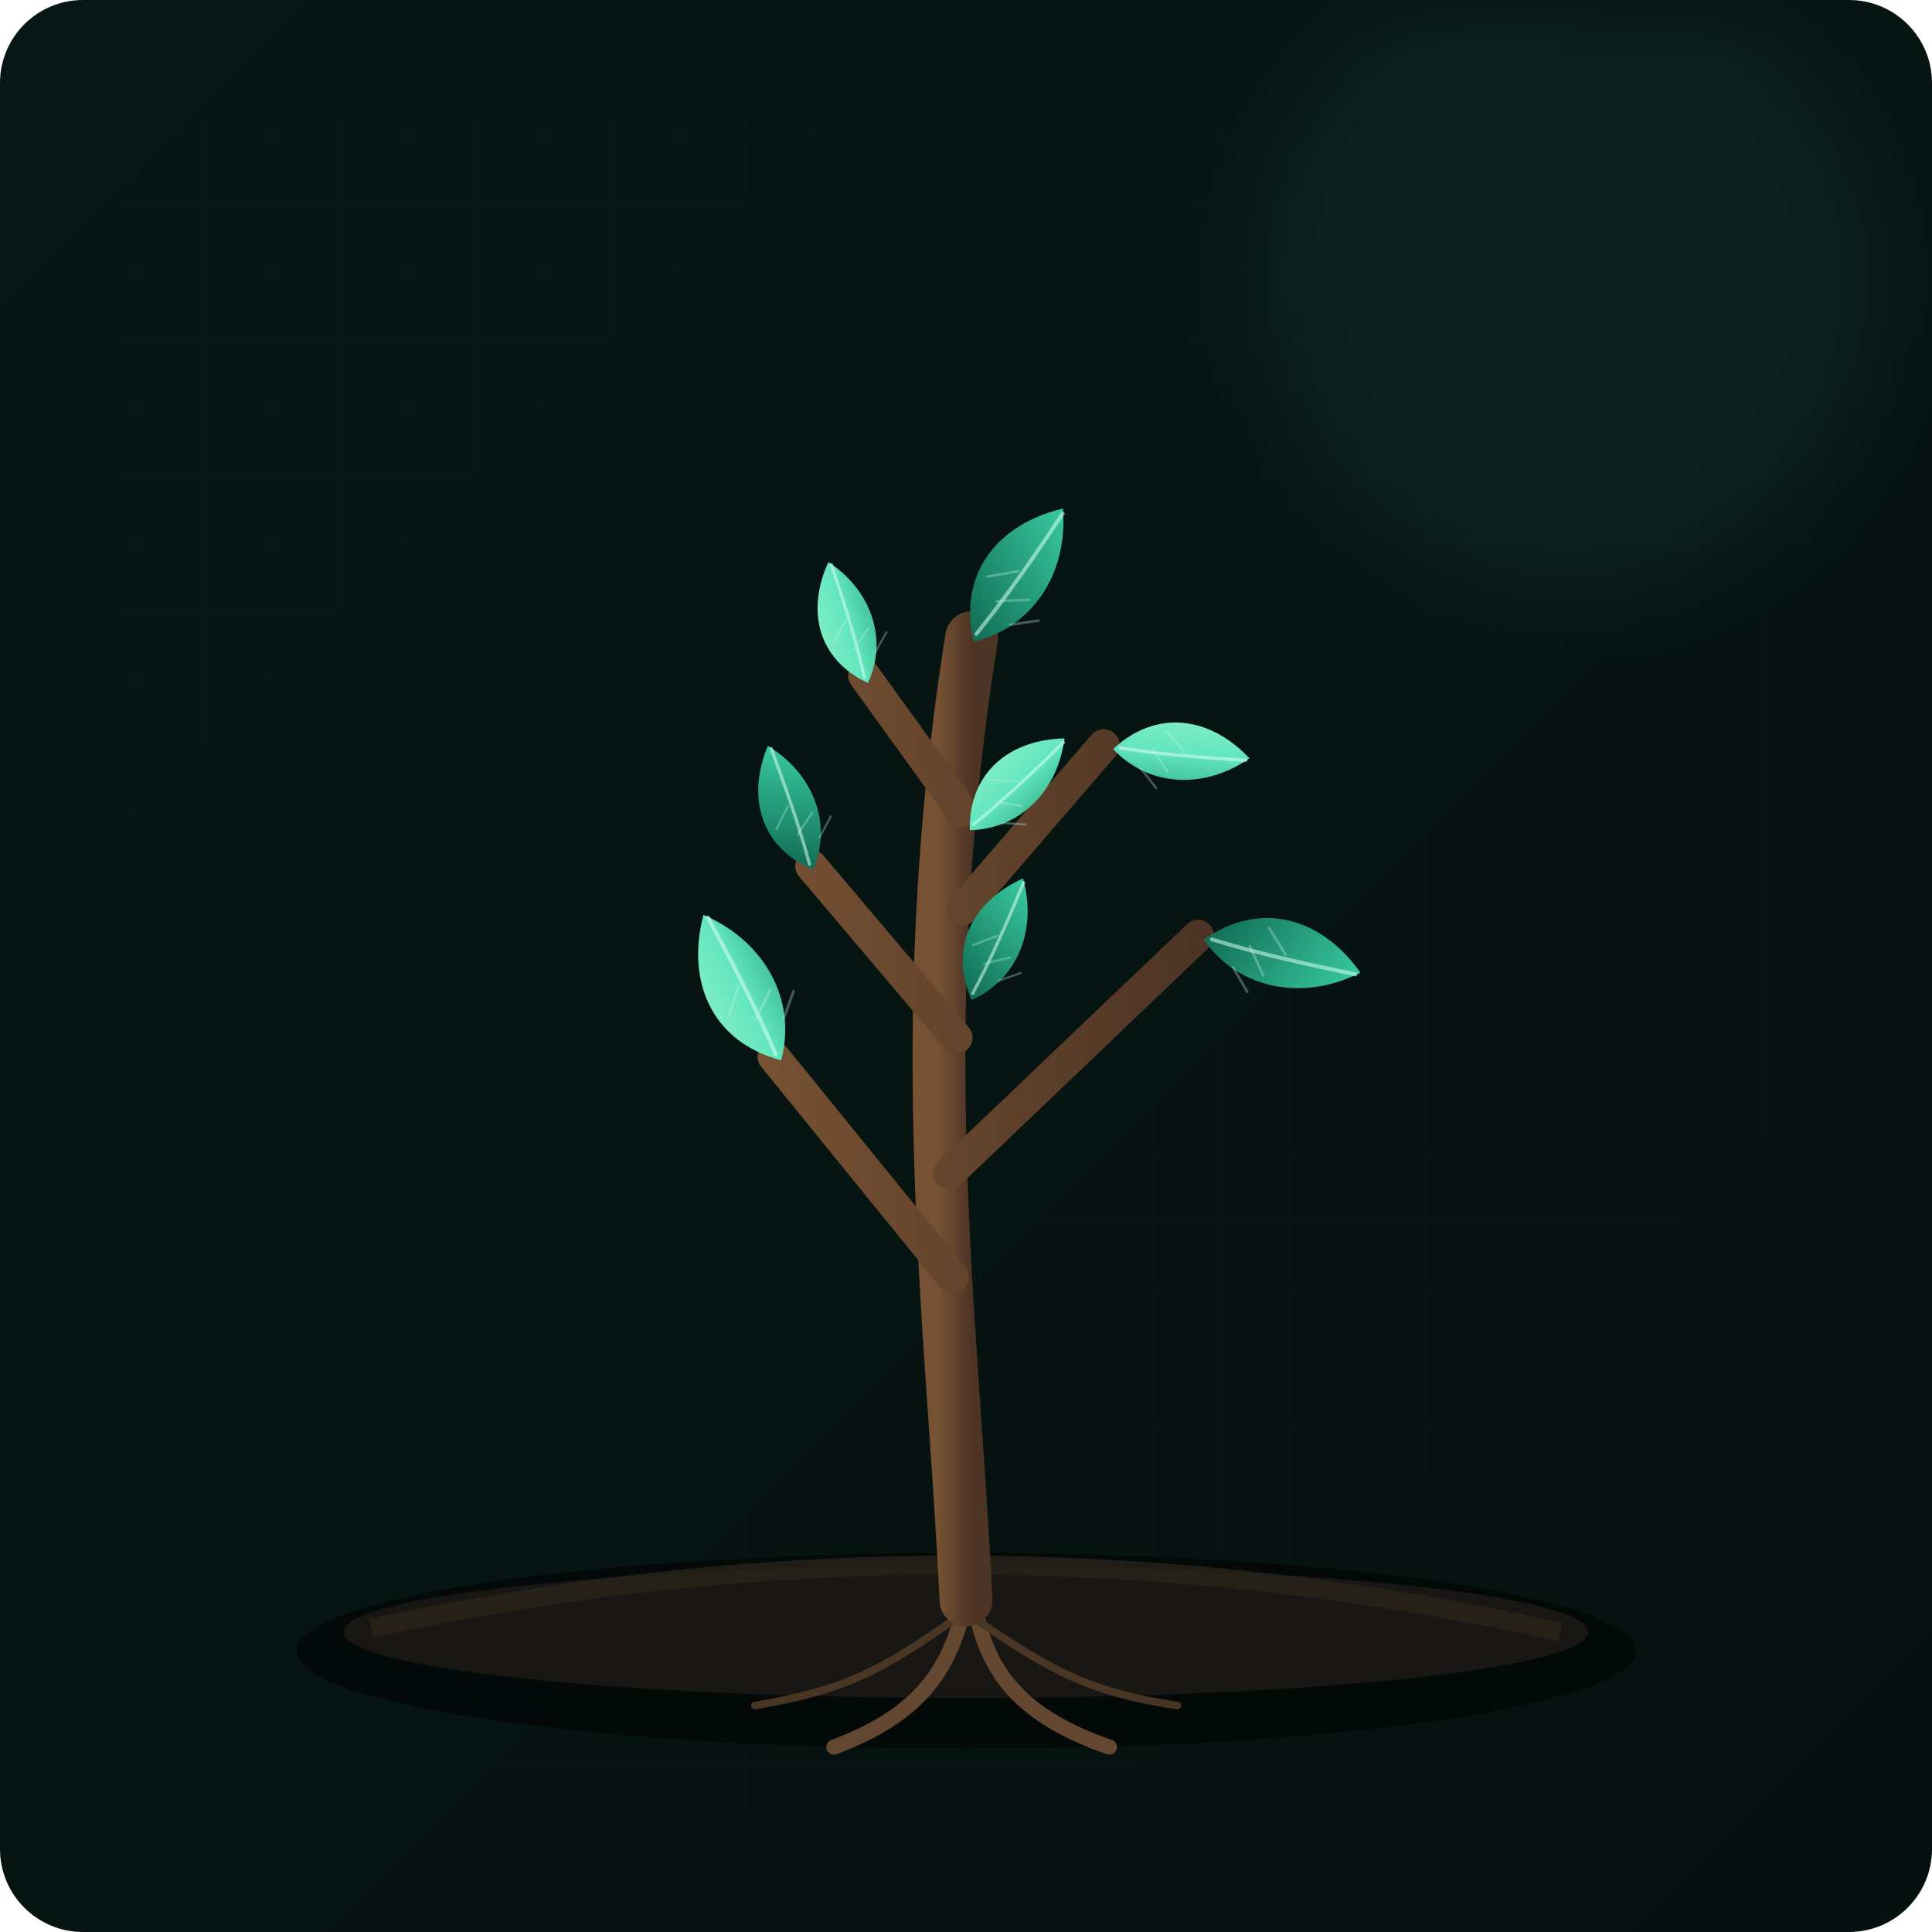
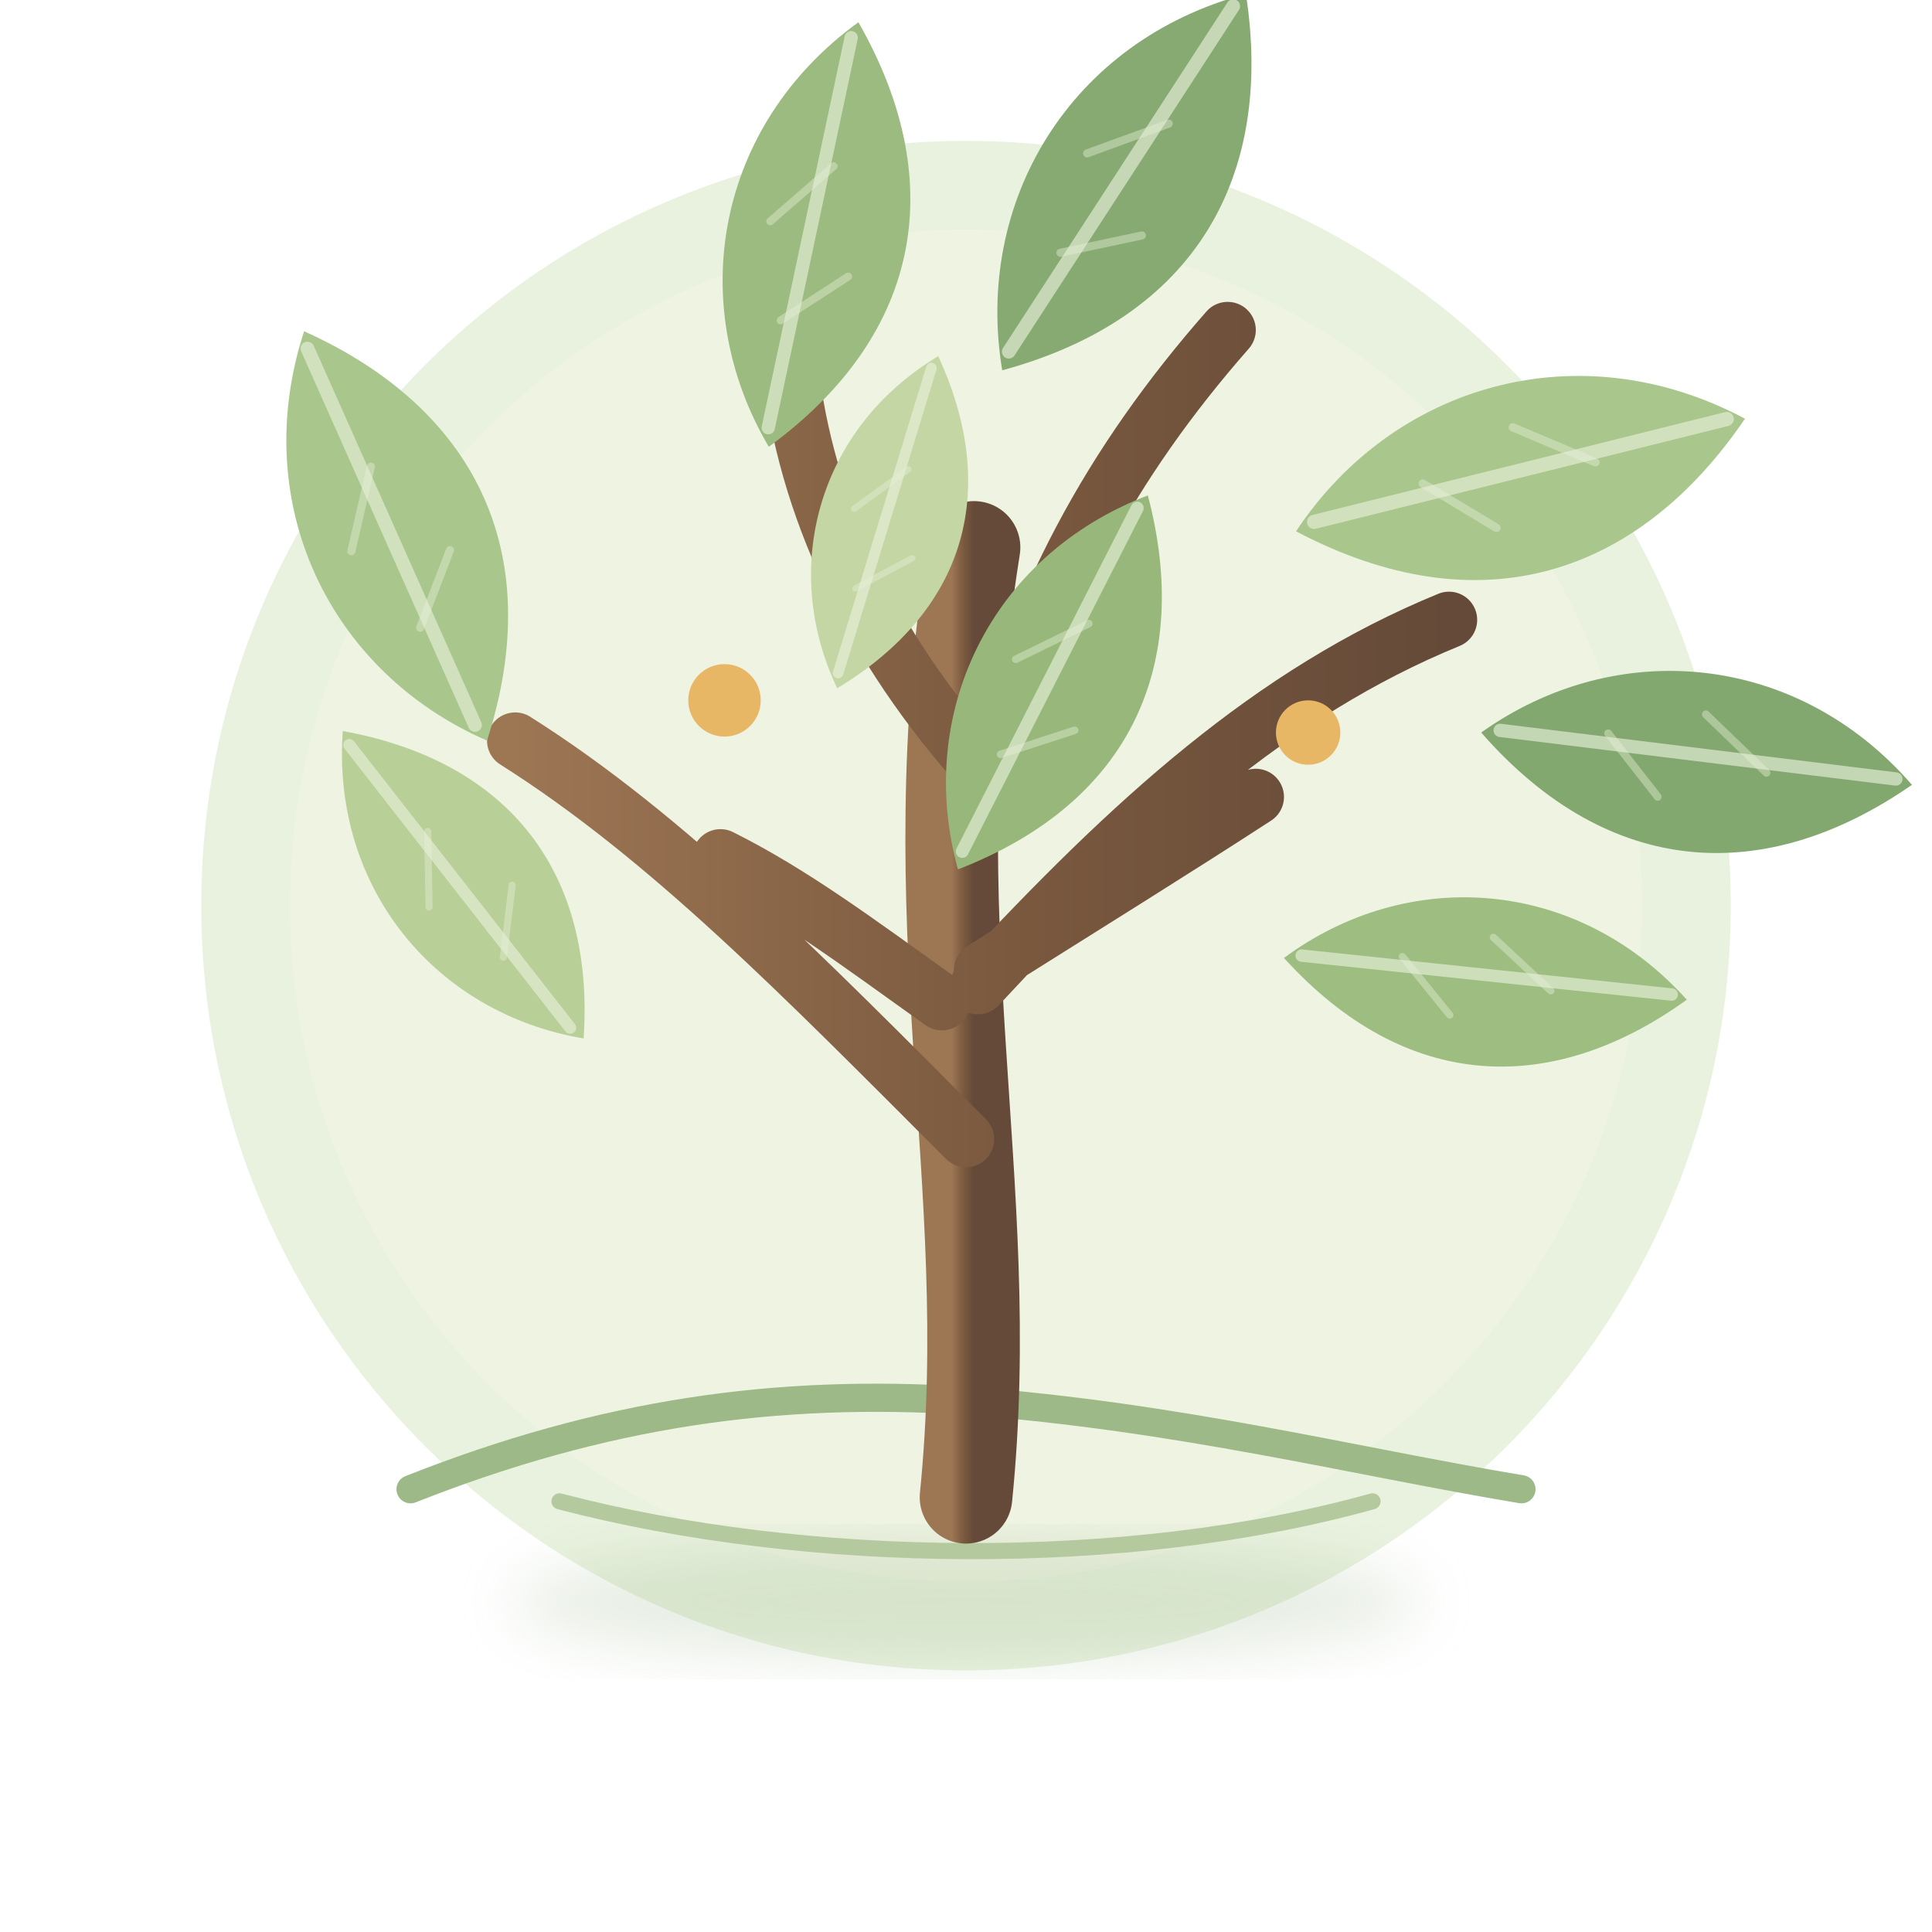
- <svg xmlns="http://www.w3.org/2000/svg" width="1024" height="1024" viewBox="0 0 1024 1024">
+ <svg xmlns="http://www.w3.org/2000/svg" width="480" height="480" viewBox="0 0 480 480" fill="none">
  <defs>
-     <linearGradient id="xbg" x1="0" y1="0" x2="1" y2="1">
-       <stop stop-color="#071715" />
-       <stop offset="1" stop-color="#05110F" />
+     <radialGradient id="halo" cx="0" cy="0" r="1" gradientTransform="translate(236 194) rotate(90) scale(210)">
+       <stop stop-color="#f8f5e9" />
+       <stop offset="1" stop-color="#e9f2df" />
+     </radialGradient>
+     <linearGradient id="wood" x1="0" y1="0" x2="1" y2="0">
+       <stop stop-color="#9d7654" />
+       <stop offset=".55" stop-color="#79583e" />
+       <stop offset="1" stop-color="#654a39" />
    </linearGradient>
-     <linearGradient id="xleaf" x1="0" y1="0" x2="1" y2="1">
-       <stop stop-color="#9AF4CC" />
-       <stop offset=".5" stop-color="#63E6BE" />
-       <stop offset="1" stop-color="#1E9B72" />
+     <linearGradient id="pot" x1="0" y1="0" x2="1" y2="1">
+       <stop stop-color="#e5a77e" />
+       <stop offset="1" stop-color="#c87f62" />
    </linearGradient>
-     <linearGradient id="xleafDark" x1="0" y1="1" x2="1" y2="0">
-       <stop stop-color="#106B53" />
-       <stop offset="1" stop-color="#38C99E" />
-     </linearGradient>
-     <linearGradient id="xwood" x1="0" y1="0" x2="1" y2="0">
-       <stop stop-color="#765133" />
-       <stop offset="1" stop-color="#4D3424" />
-     </linearGradient>
-     <linearGradient id="xgold" x1="0" y1="0" x2="1" y2="1">
-       <stop stop-color="#FFE99A" />
-       <stop offset="1" stop-color="#D89A2B" />
-     </linearGradient>
-     <linearGradient id="xring" x1="0" y1="0" x2="1" y2="1">
-       <stop stop-color="#63E6BE" />
-       <stop offset="1" stop-color="#0C8E70" />
-     </linearGradient>
-     <filter id="xshadow" x="-30%" y="-30%" width="160%" height="170%">
-       <feDropShadow dx="0" dy="10" stdDeviation="13" flood-color="#000" flood-opacity=".30" />
+     <filter id="soft">
+       <feGaussianBlur stdDeviation="7" />
    </filter>
-     <filter id="xglow" x="-80%" y="-80%" width="260%" height="260%">
-       <feGaussianBlur stdDeviation="22" />
-     </filter>
-     <pattern id="xgrid" width="36" height="36" patternUnits="userSpaceOnUse">
-       <path d="M36 0H0V36" fill="none" stroke="#173B34" stroke-width="1" opacity=".42" />
-     </pattern>
  </defs>
-   <rect width="1024" height="1024" rx="44" fill="url(#xbg)" />
-   <rect x="64" y="64" width="896" height="896" rx="36" fill="url(#xgrid)" opacity=".13" />
-   <circle cx="832" cy="148" r="170" fill="#34D9A3" opacity=".07" filter="url(#xglow)" />
-   <g transform="translate(0 10)">
-     <ellipse cx="512" cy="865" rx="355" ry="52" fill="#020706" opacity=".75" />
-     <ellipse cx="512" cy="855" rx="330" ry="35" fill="#181714" />
-     <path d="M197 853 Q 512 785 827 855" fill="none" stroke="#2A241B" stroke-width="10" opacity=".75" />
-     <g opacity=".95">
-       <path d="M512 838 C 504.0 873.0, 490.0 898.0, 442.0 916.0" fill="none" stroke="#694A32" stroke-width="8" stroke-linecap="round" />
-       <path d="M516.0 838 C 522.0 872.0, 536.0 898.0, 588.0 916.0" fill="none" stroke="#694A32" stroke-width="8" stroke-linecap="round" />
-       <path d="M509.0 846.0 C 467.0 876.0, 447.0 886.0, 400.0 894.0" fill="none" stroke="#4D3826" stroke-width="4" stroke-linecap="round" />
-       <path d="M514.0 846.0 C 557.0 876.0, 578.0 887.0, 624.0 894.0" fill="none" stroke="#4D3826" stroke-width="4" stroke-linecap="round" />
-     </g>
-     <path d="M512 838 C505 690 482 534 515 328" stroke="url(#xwood)" stroke-width="28" fill="none" stroke-linecap="round" />
-     <path d="M505 667 L410 550 M503 612 L635 486 M507 540 L430 449 M510 472 L585 385 M510 420 L458 348" stroke="url(#xwood)" stroke-width="17" fill="none" stroke-linecap="round" />
-     <g transform="translate(414 552) rotate(-60) scale(0.7)">
-       <path d="M0 0 C -14 -52, 15 -92, 66 -106 C 72 -55, 45 -12, 0 0 Z" fill="url(#xleaf)" />
-       <path d="M2 -6 C 24 -35, 45 -68, 66 -102" fill="none" stroke="#D7FFF0" stroke-width="3" opacity=".55" stroke-linecap="round" />
-       <path d="M17 -32 L42 -34 M9 -51 L33 -56 M28 -14 L50 -18" fill="none" stroke="#C1F6E3" stroke-width="2" opacity=".32" stroke-linecap="round" />
-     </g>
-     <g transform="translate(638 488) rotate(70) scale(0.68)">
-       <path d="M0 0 C -14 -52, 15 -92, 66 -106 C 72 -55, 45 -12, 0 0 Z" fill="url(#xleafDark)" />
-       <path d="M2 -6 C 24 -35, 45 -68, 66 -102" fill="none" stroke="#D7FFF0" stroke-width="3" opacity=".55" stroke-linecap="round" />
-       <path d="M17 -32 L42 -34 M9 -51 L33 -56 M28 -14 L50 -18" fill="none" stroke="#C1F6E3" stroke-width="2" opacity=".32" stroke-linecap="round" />
-     </g>
-     <g transform="translate(431 451) rotate(-52) scale(0.56)">
-       <path d="M0 0 C -14 -52, 15 -92, 66 -106 C 72 -55, 45 -12, 0 0 Z" fill="url(#xleafDark)" />
-       <path d="M2 -6 C 24 -35, 45 -68, 66 -102" fill="none" stroke="#D7FFF0" stroke-width="3" opacity=".55" stroke-linecap="round" />
-       <path d="M17 -32 L42 -34 M9 -51 L33 -56 M28 -14 L50 -18" fill="none" stroke="#C1F6E3" stroke-width="2" opacity=".32" stroke-linecap="round" />
-     </g>
-     <g transform="translate(590 387) rotate(62) scale(0.58)">
-       <path d="M0 0 C -14 -52, 15 -92, 66 -106 C 72 -55, 45 -12, 0 0 Z" fill="url(#xleaf)" />
-       <path d="M2 -6 C 24 -35, 45 -68, 66 -102" fill="none" stroke="#D7FFF0" stroke-width="3" opacity=".55" stroke-linecap="round" />
-       <path d="M17 -32 L42 -34 M9 -51 L33 -56 M28 -14 L50 -18" fill="none" stroke="#C1F6E3" stroke-width="2" opacity=".32" stroke-linecap="round" />
-     </g>
-     <g transform="translate(460 352) rotate(-50) scale(0.54)">
-       <path d="M0 0 C -14 -52, 15 -92, 66 -106 C 72 -55, 45 -12, 0 0 Z" fill="url(#xleaf)" />
-       <path d="M2 -6 C 24 -35, 45 -68, 66 -102" fill="none" stroke="#D7FFF0" stroke-width="3" opacity=".55" stroke-linecap="round" />
-       <path d="M17 -32 L42 -34 M9 -51 L33 -56 M28 -14 L50 -18" fill="none" stroke="#C1F6E3" stroke-width="2" opacity=".32" stroke-linecap="round" />
-     </g>
-     <g transform="translate(516 330) rotate(2) scale(0.68)">
-       <path d="M0 0 C -14 -52, 15 -92, 66 -106 C 72 -55, 45 -12, 0 0 Z" fill="url(#xleafDark)" />
-       <path d="M2 -6 C 24 -35, 45 -68, 66 -102" fill="none" stroke="#D7FFF0" stroke-width="3" opacity=".55" stroke-linecap="round" />
-       <path d="M17 -32 L42 -34 M9 -51 L33 -56 M28 -14 L50 -18" fill="none" stroke="#C1F6E3" stroke-width="2" opacity=".32" stroke-linecap="round" />
-     </g>
-     <g transform="translate(514 430) rotate(14) scale(0.56)">
-       <path d="M0 0 C -14 -52, 15 -92, 66 -106 C 72 -55, 45 -12, 0 0 Z" fill="url(#xleaf)" />
-       <path d="M2 -6 C 24 -35, 45 -68, 66 -102" fill="none" stroke="#D7FFF0" stroke-width="3" opacity=".55" stroke-linecap="round" />
-       <path d="M17 -32 L42 -34 M9 -51 L33 -56 M28 -14 L50 -18" fill="none" stroke="#C1F6E3" stroke-width="2" opacity=".32" stroke-linecap="round" />
-     </g>
-     <g transform="translate(515 520) rotate(-9) scale(0.56)">
-       <path d="M0 0 C -14 -52, 15 -92, 66 -106 C 72 -55, 45 -12, 0 0 Z" fill="url(#xleafDark)" />
-       <path d="M2 -6 C 24 -35, 45 -68, 66 -102" fill="none" stroke="#D7FFF0" stroke-width="3" opacity=".55" stroke-linecap="round" />
-       <path d="M17 -32 L42 -34 M9 -51 L33 -56 M28 -14 L50 -18" fill="none" stroke="#C1F6E3" stroke-width="2" opacity=".32" stroke-linecap="round" />
-     </g>
+   <circle cx="240" cy="225" r="190" fill="url(#halo)" />
+   <circle cx="240" cy="225" r="168" fill="#f7f5e9" opacity=".34" />
+   <ellipse cx="240" cy="398" rx="113" ry="16" fill="#9bb58b" opacity=".23" filter="url(#soft)" />
+   <path d="M102 370c48-19 91-25 138-22 53 4 96 15 138 22" stroke="#9cb987" stroke-width="7" stroke-linecap="round" fill="none" />
+   <path d="M139 373c61 16 141 17 202 0" stroke="#b5c99e" stroke-width="4" stroke-linecap="round" fill="none" />
+   <path d="M240 372c8-79-13-142 2-236" stroke="url(#wood)" stroke-width="23" stroke-linecap="round" />
+   <path d="M240 283c-40-40-74-75-112-99m115 61c38-41 73-73 117-91m-118 35c-28-32-43-67-46-101m50 106c11-44 30-79 59-112m-71 167c-21-15-37-27-55-36m65 28c27-17 48-30 68-43" stroke="url(#wood)" stroke-width="14" stroke-linecap="round" fill="none" />
+   <g transform="translate(121 184) rotate(-56) scale(1.55)">
+     <path d="M0 0C-5-27 10-53 38-61c5 29-7 52-38 61Z" fill="#a9c68c" />
+     <path d="M1-3 36-59" stroke="#e7f0d9" stroke-width="2.2" opacity=".65" stroke-linecap="round" />
+     <path d="m9-19 13-3m-9-13 13-5" stroke="#e7f0d9" stroke-width="1.3" opacity=".42" stroke-linecap="round" />
  </g>
+   <g transform="translate(191 111) rotate(-20) scale(1.5)">
+     <path d="M0 0C-5-27 10-53 38-61c5 29-7 52-38 61Z" fill="#9cbb80" />
+     <path d="M1-3 36-59" stroke="#e7f0d9" stroke-width="2.2" opacity=".65" stroke-linecap="round" />
+     <path d="m9-19 13-3m-9-13 13-5" stroke="#e7f0d9" stroke-width="1.3" opacity=".42" stroke-linecap="round" />
+   </g>
+   <g transform="translate(249 92) rotate(1) scale(1.55)">
+     <path d="M0 0C-5-27 10-53 38-61c5 29-7 52-38 61Z" fill="#86aa71" />
+     <path d="M1-3 36-59" stroke="#e7f0d9" stroke-width="2.2" opacity=".65" stroke-linecap="round" />
+     <path d="m9-19 13-3m-9-13 13-5" stroke="#e7f0d9" stroke-width="1.3" opacity=".42" stroke-linecap="round" />
+   </g>
+   <g transform="translate(322 132) rotate(44) scale(1.6)">
+     <path d="M0 0C-5-27 10-53 38-61c5 29-7 52-38 61Z" fill="#a9c68c" />
+     <path d="M1-3 36-59" stroke="#e7f0d9" stroke-width="2.2" opacity=".65" stroke-linecap="round" />
+     <path d="m9-19 13-3m-9-13 13-5" stroke="#e7f0d9" stroke-width="1.3" opacity=".42" stroke-linecap="round" />
+   </g>
+   <g transform="translate(368 182) rotate(65) scale(1.5)">
+     <path d="M0 0C-5-27 10-53 38-61c5 29-7 52-38 61Z" fill="#83a86f" />
+     <path d="M1-3 36-59" stroke="#e7f0d9" stroke-width="2.2" opacity=".65" stroke-linecap="round" />
+     <path d="m9-19 13-3m-9-13 13-5" stroke="#e7f0d9" stroke-width="1.3" opacity=".42" stroke-linecap="round" />
+   </g>
+   <g transform="translate(145 258) rotate(-70) scale(1.35)">
+     <path d="M0 0C-5-27 10-53 38-61c5 29-7 52-38 61Z" fill="#b9cf98" />
+     <path d="M1-3 36-59" stroke="#e7f0d9" stroke-width="2.2" opacity=".65" stroke-linecap="round" />
+     <path d="m9-19 13-3m-9-13 13-5" stroke="#e7f0d9" stroke-width="1.3" opacity=".42" stroke-linecap="round" />
+   </g>
+   <g transform="translate(238 216) rotate(-5) scale(1.45)">
+     <path d="M0 0C-5-27 10-53 38-61c5 29-7 52-38 61Z" fill="#98b87b" />
+     <path d="M1-3 36-59" stroke="#e7f0d9" stroke-width="2.2" opacity=".65" stroke-linecap="round" />
+     <path d="m9-19 13-3m-9-13 13-5" stroke="#e7f0d9" stroke-width="1.3" opacity=".42" stroke-linecap="round" />
+   </g>
+   <g transform="translate(319 238) rotate(64) scale(1.4)">
+     <path d="M0 0C-5-27 10-53 38-61c5 29-7 52-38 61Z" fill="#9dbd81" />
+     <path d="M1-3 36-59" stroke="#e7f0d9" stroke-width="2.2" opacity=".65" stroke-linecap="round" />
+     <path d="m9-19 13-3m-9-13 13-5" stroke="#e7f0d9" stroke-width="1.3" opacity=".42" stroke-linecap="round" />
+   </g>
+   <g transform="translate(208 171) rotate(-15) scale(1.2)">
+     <path d="M0 0C-5-27 10-53 38-61c5 29-7 52-38 61Z" fill="#c5d6a5" />
+     <path d="M1-3 36-59" stroke="#e7f0d9" stroke-width="2.2" opacity=".65" stroke-linecap="round" />
+     <path d="m9-19 13-3m-9-13 13-5" stroke="#e7f0d9" stroke-width="1.3" opacity=".42" stroke-linecap="round" />
+   </g>
+   <circle cx="180" cy="174" r="9" fill="#e8b765" />
+   <circle cx="325" cy="182" r="8" fill="#e8b765" />
</svg>
